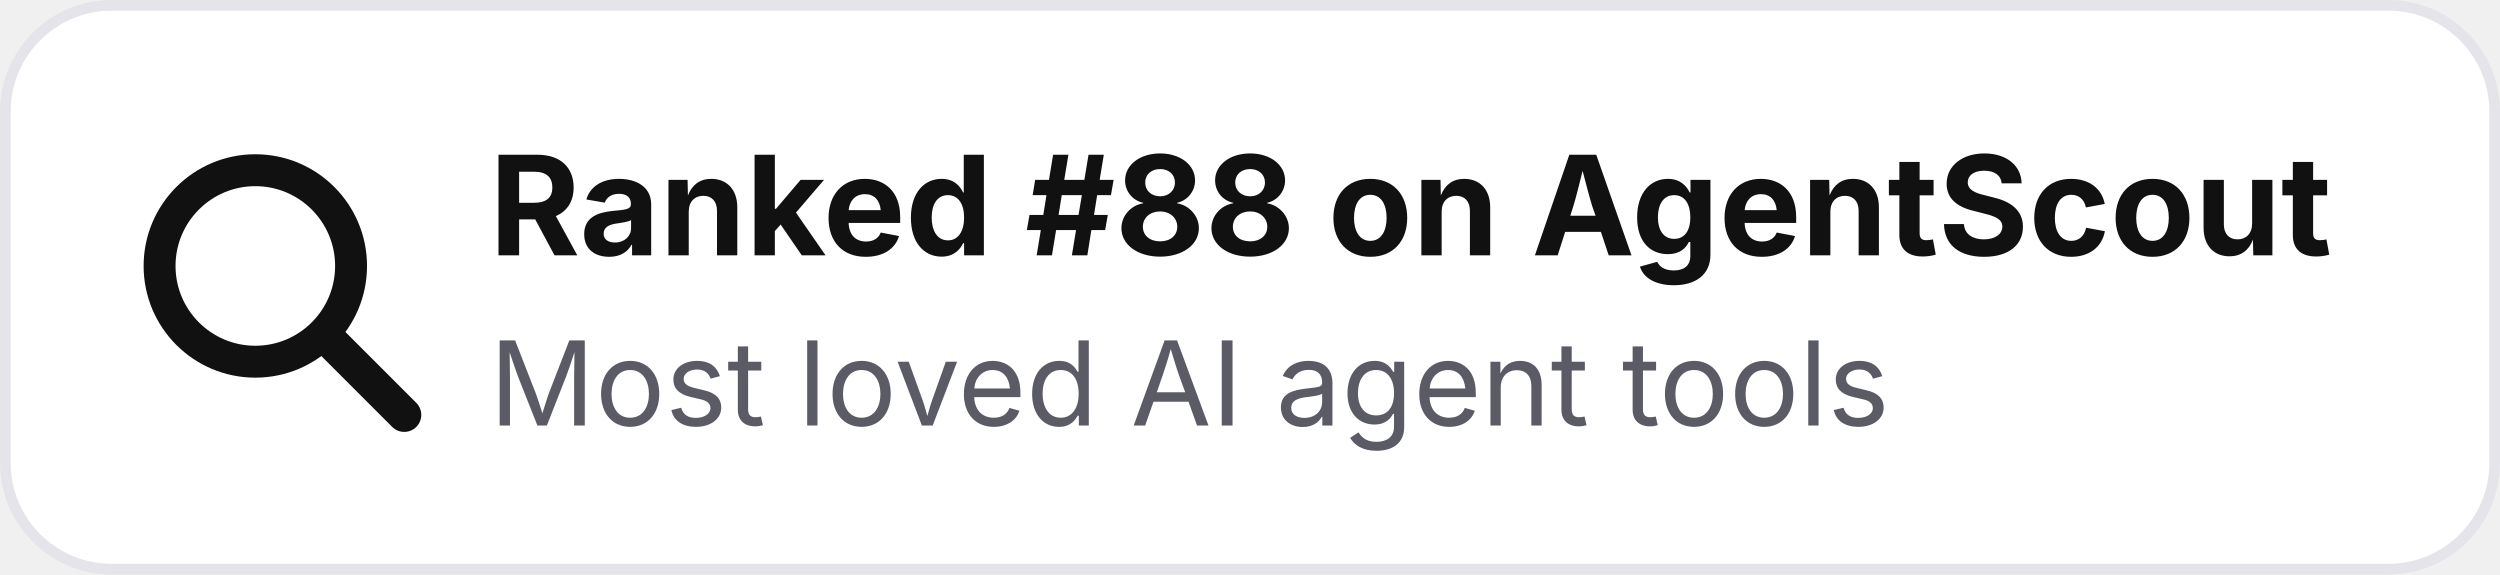
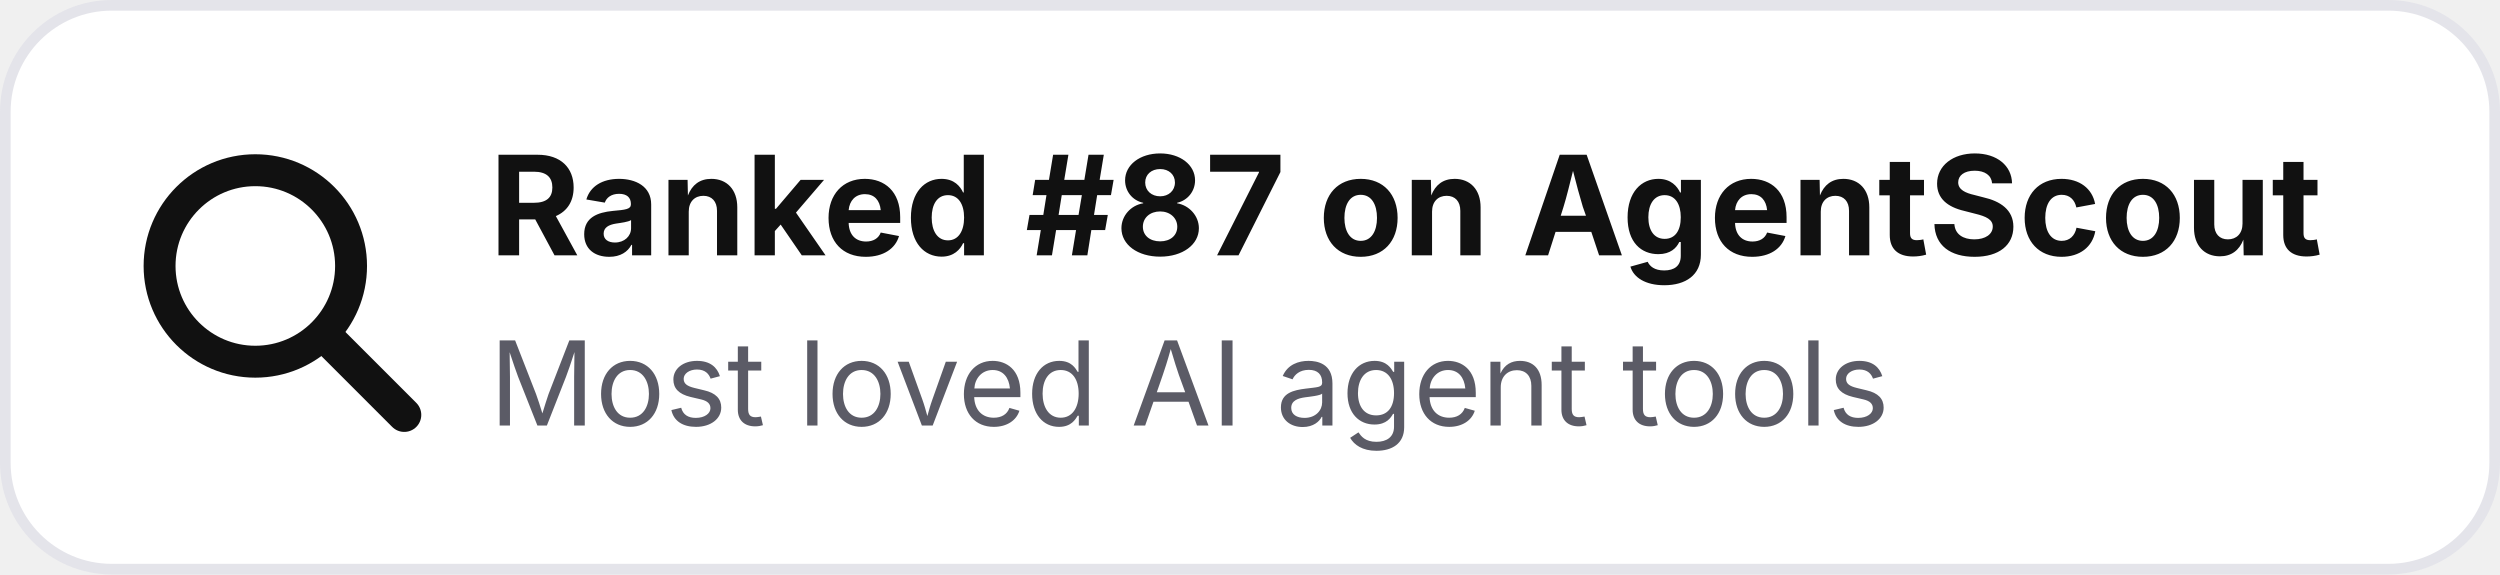
- <svg xmlns="http://www.w3.org/2000/svg" width="235" height="54" viewBox="0 0 235 54" role="img" aria-label="Ranked #88 on AgentScout">
+ <svg xmlns="http://www.w3.org/2000/svg" width="235" height="54" viewBox="0 0 235 54" role="img" aria-label="Ranked #87 on AgentScout">
  <rect x=".5" y=".5" width="234" height="53" rx="10" fill="#ffffff" stroke="#e4e4ea" />
  <circle cx="24" cy="25" r="9" fill="none" stroke="#111111" stroke-width="3" />
  <path d="M31 32l7 7" stroke="#111111" stroke-width="3.2" stroke-linecap="round" />
-   <text x="46" y="24" font-family="Inter,Segoe UI,Arial,sans-serif" font-size="13" font-weight="700" fill="#111111">Ranked #88 on AgentScout</text>
+   <text x="46" y="24" font-family="Inter,Segoe UI,Arial,sans-serif" font-size="13" font-weight="700" fill="#111111">Ranked #87 on AgentScout</text>
  <text x="46" y="40" font-family="Inter,Segoe UI,Arial,sans-serif" font-size="11" fill="#5b5b66">Most loved AI agent tools</text>
</svg>
